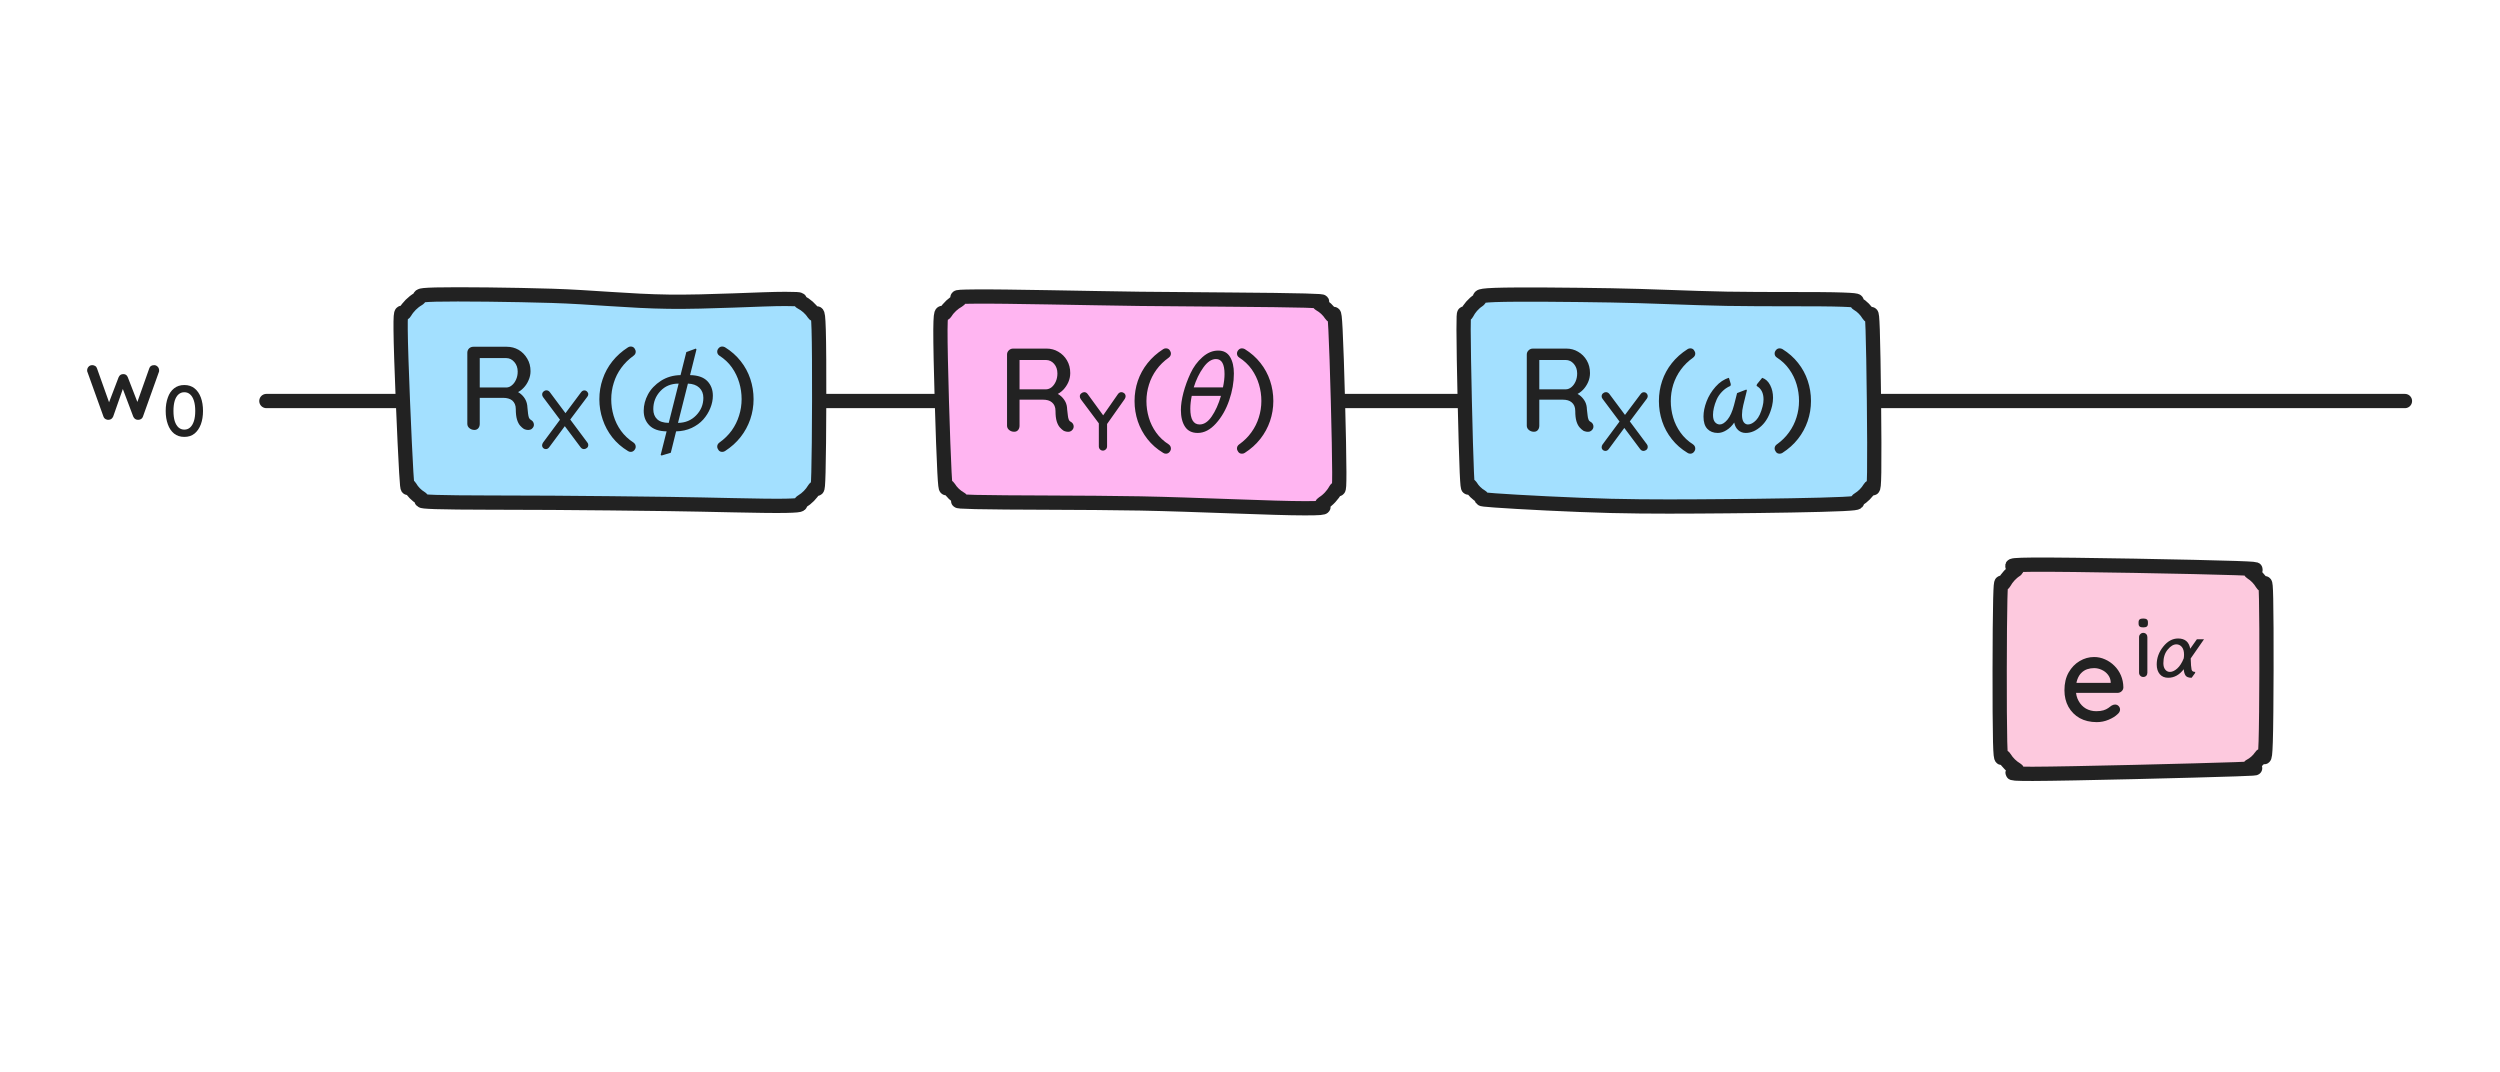
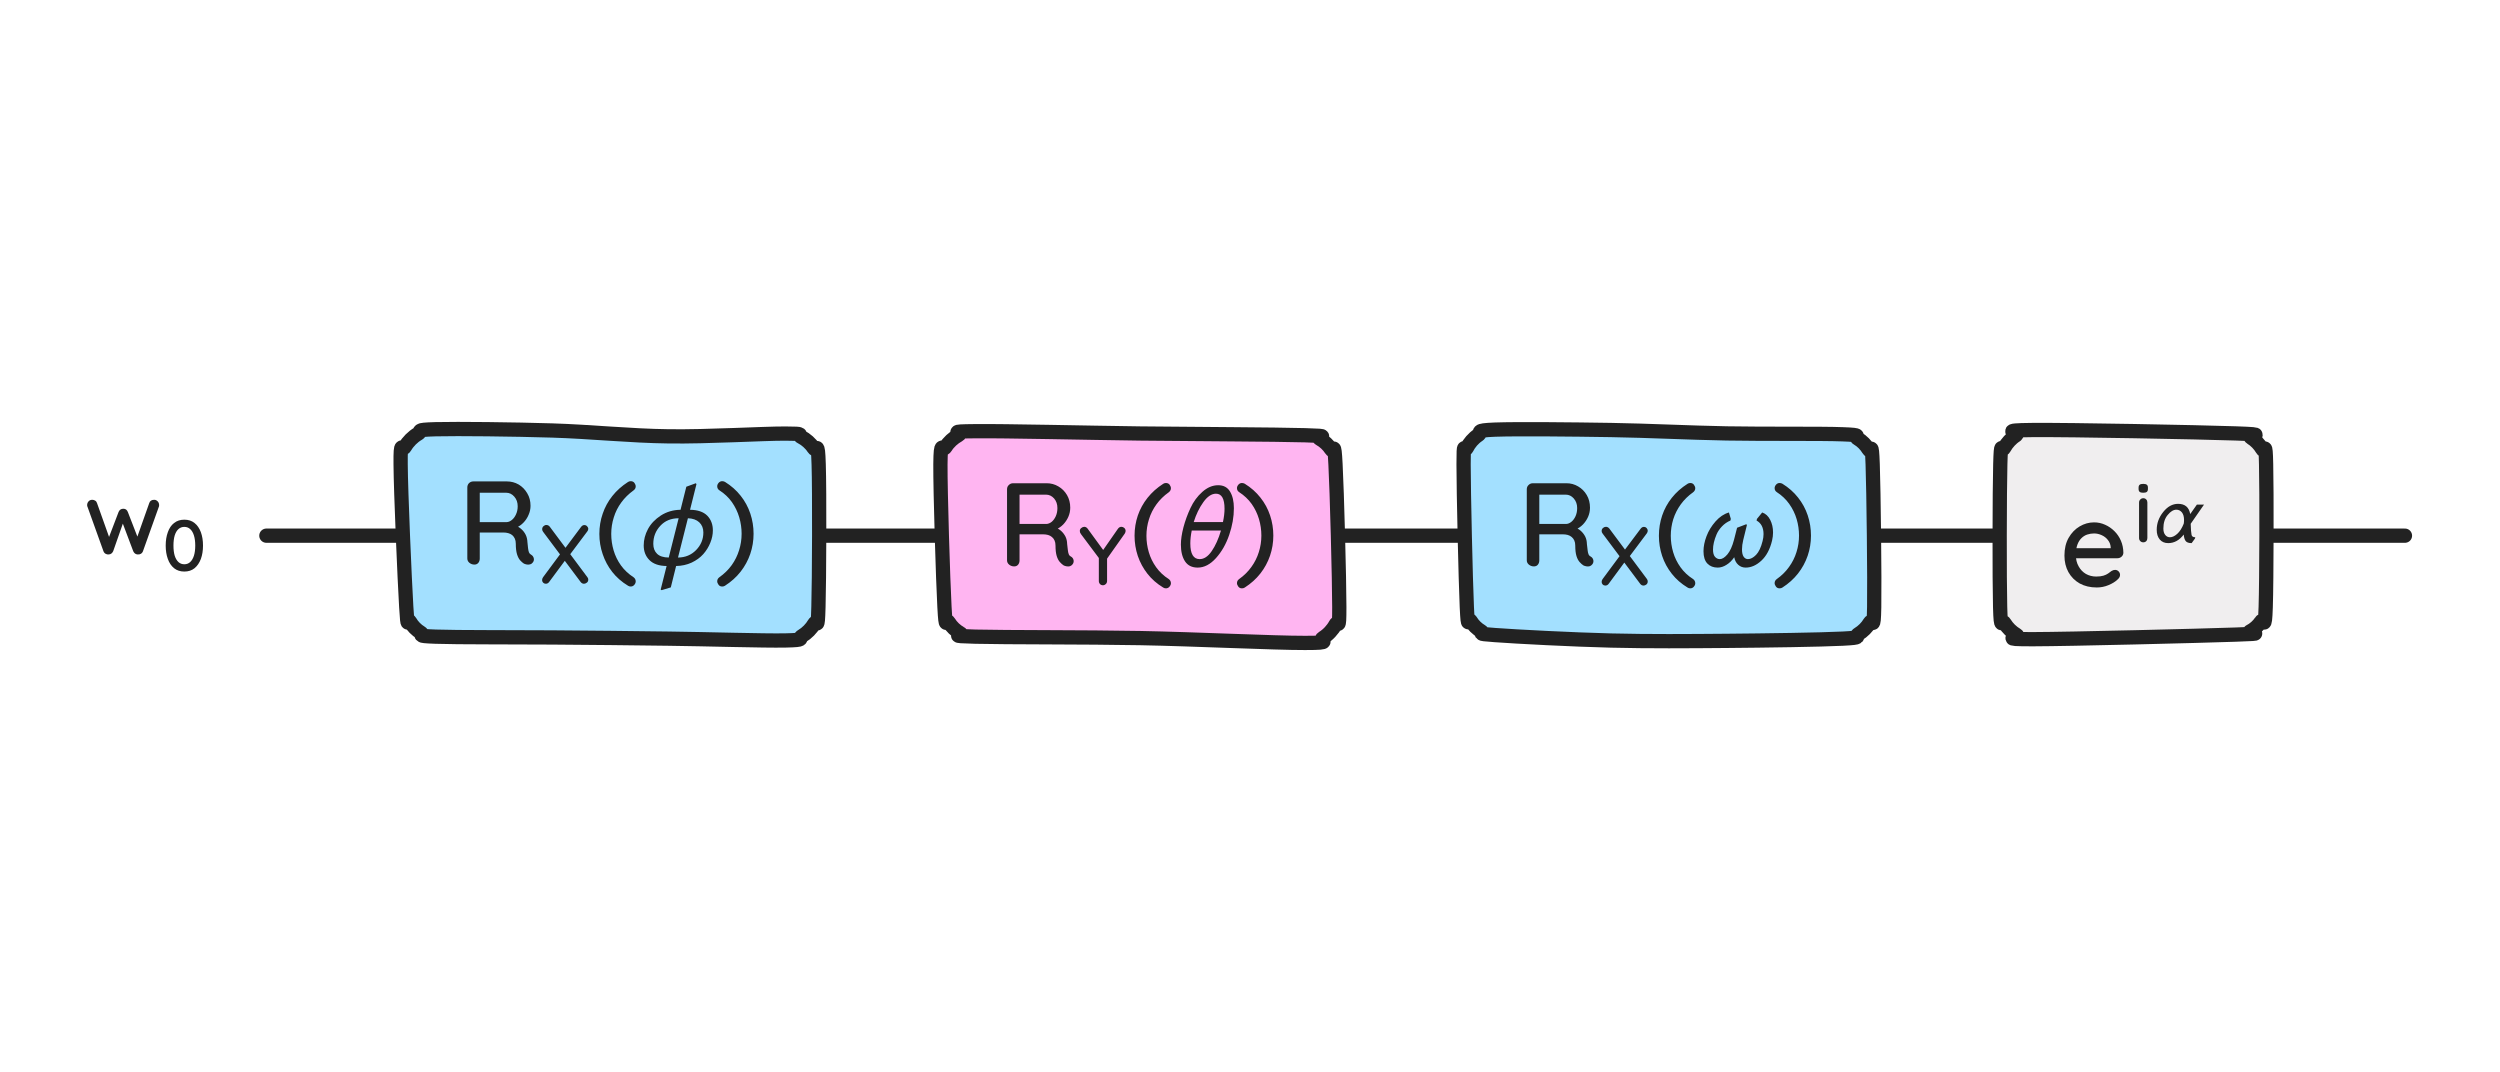
- <svg xmlns="http://www.w3.org/2000/svg" viewBox="-33.63 -50.63 315.63 135.27" width="315.63" height="135.27">
+ <svg xmlns="http://www.w3.org/2000/svg" viewBox="-33.63 -67.63 315.63 135.27" width="315.63" height="135.27">
  <g stroke-linecap="round" stroke-linejoin="round">
    <path d="M0,0C2.25,0 9,0 13.5,0C18,0 22.5,0 27,0C31.5,0 36,0 40.5,0C45,0 49.5,0 54,0C58.5,0 63,0 67.5,0C72,0 76.5,0 81,0C85.5,0 90,0 94.5,0C99,0 103.5,0 108,0C112.5,0 117,0 121.5,0C126,0 130.5,0 135,0C139.5,0 144,0 148.5,0C153,0 157.5,0 162,0C166.5,0 171,0 175.5,0C180,0 184.5,0 189,0C193.5,0 198,0 202.5,0C207,0 211.5,0 216,0C220.5,0 225,0 229.5,0C234,0 238.5,0 243,0C247.5,0 252,0 256.5,0C261,0 267.75,0 270,0" fill="none" stroke="#222222" stroke-width="1.8" />
    <path d="M67.52,-12.47C68.11,-12.17 68.72,-11.64 69.09,-11.06C69.46,-10.48 69.63,-12.34 69.73,-9C69.84,-5.66 69.8,5.65 69.7,9C69.61,12.35 69.51,10.5 69.17,11.11C68.82,11.72 68.24,12.31 67.63,12.67C67.02,13.02 68.32,13.17 65.51,13.23C62.71,13.28 55.7,13.06 50.8,13C45.89,12.93 40.99,12.89 36.08,12.85C31.18,12.81 24.13,12.85 21.37,12.75C18.6,12.65 20.03,12.56 19.49,12.24C18.96,11.93 18.44,11.4 18.14,10.86C17.83,10.32 17.86,12.31 17.66,9C17.46,5.69 16.97,-5.63 16.95,-9C16.92,-12.37 17.15,-10.58 17.51,-11.23C17.88,-11.87 18.5,-12.49 19.14,-12.86C19.78,-13.22 18.54,-13.36 21.37,-13.44C24.19,-13.51 31.18,-13.43 36.08,-13.28C40.99,-13.13 45.89,-12.6 50.8,-12.54C55.7,-12.47 62.73,-12.9 65.51,-12.89C68.3,-12.88 66.92,-12.78 67.52,-12.47Z" fill="#A3E0FF" stroke="#222222" stroke-width="1.8" />
    <path d="M133,-12.23C133.55,-11.93 134.09,-11.43 134.42,-10.9C134.75,-10.36 134.81,-12.32 134.98,-9C135.16,-5.68 135.46,5.63 135.46,9C135.46,12.37 135.32,10.57 134.98,11.22C134.63,11.87 134.03,12.52 133.39,12.91C132.75,13.3 134.98,13.54 131.13,13.54C127.29,13.55 117.26,13.06 110.32,12.93C103.39,12.8 93.3,12.85 89.51,12.75C85.73,12.65 88.16,12.61 87.6,12.31C87.04,12.01 86.5,11.49 86.16,10.93C85.83,10.38 85.79,12.32 85.61,9C85.43,5.68 85.08,-5.64 85.1,-9C85.13,-12.36 85.37,-10.56 85.75,-11.18C86.12,-11.79 86.75,-12.36 87.38,-12.7C88.01,-13.04 85.69,-13.16 89.51,-13.19C93.34,-13.23 103.39,-12.99 110.32,-12.9C117.26,-12.82 127.35,-12.79 131.13,-12.68C134.91,-12.57 132.45,-12.53 133,-12.23Z" fill="#FFB5F1" stroke="#222222" stroke-width="1.8" />
    <path d="M200.9,-12.27C201.45,-11.96 201.96,-11.43 202.28,-10.89C202.6,-10.34 202.68,-12.31 202.8,-9C202.92,-5.69 203.05,5.67 202.99,9C202.93,12.33 202.77,10.41 202.43,10.98C202.1,11.55 201.56,12.09 200.99,12.43C200.42,12.77 201.78,12.86 199.01,13C196.24,13.14 189.26,13.24 184.38,13.28C179.51,13.32 174.63,13.36 169.76,13.24C164.88,13.12 157.86,12.75 155.13,12.55C152.4,12.36 153.88,12.36 153.37,12.06C152.85,11.76 152.36,11.28 152.06,10.77C151.76,10.26 151.71,12.3 151.56,9C151.41,5.7 151.15,-5.66 151.15,-9C151.15,-12.34 151.25,-10.45 151.56,-11.07C151.86,-11.68 152.4,-12.31 153,-12.7C153.59,-13.09 152.34,-13.28 155.13,-13.39C157.93,-13.49 164.88,-13.42 169.76,-13.34C174.63,-13.26 179.51,-13 184.38,-12.91C189.26,-12.82 196.26,-12.91 199.01,-12.8C201.76,-12.7 200.36,-12.59 200.9,-12.27Z" fill="#A3E0FF" stroke="#222222" stroke-width="1.8" />
-     <path d="M250.58,21.63C251.13,21.96 251.66,22.51 251.98,23.07C252.29,23.63 252.4,21.68 252.47,25C252.55,28.32 252.53,39.69 252.42,43C252.31,46.31 252.16,44.33 251.83,44.84C251.49,45.36 250.96,45.83 250.42,46.1C249.89,46.38 253.2,46.33 248.63,46.49C244.06,46.65 227.62,47.06 223.01,47.07C218.4,47.07 221.56,46.87 220.97,46.53C220.38,46.19 219.81,45.64 219.46,45.05C219.12,44.46 218.98,46.34 218.89,43C218.8,39.66 218.82,28.35 218.91,25C219,21.65 219.08,23.53 219.41,22.92C219.74,22.31 220.29,21.71 220.89,21.33C221.49,20.95 218.39,20.7 223.01,20.66C227.63,20.62 244.04,20.93 248.63,21.09C253.23,21.25 250.02,21.3 250.58,21.63Z" fill="#FDC9DE" stroke="#222222" stroke-width="1.8" />
+     <path d="M250.58,-12.37C251.13,-12.04 251.66,-11.49 251.98,-10.93C252.29,-10.37 252.4,-12.32 252.47,-9C252.55,-5.68 252.53,5.69 252.42,9C252.31,12.31 252.16,10.33 251.83,10.84C251.49,11.36 250.96,11.83 250.42,12.1C249.89,12.38 253.2,12.33 248.63,12.49C244.06,12.65 227.62,13.06 223.01,13.07C218.4,13.07 221.56,12.87 220.97,12.53C220.38,12.19 219.81,11.64 219.46,11.05C219.12,10.46 218.98,12.34 218.89,9C218.8,5.66 218.82,-5.65 218.91,-9C219,-12.35 219.08,-10.47 219.41,-11.08C219.74,-11.69 220.29,-12.29 220.89,-12.67C221.49,-13.05 218.39,-13.3 223.01,-13.34C227.63,-13.38 244.04,-13.07 248.63,-12.91C253.23,-12.75 250.02,-12.7 250.58,-12.37Z" fill="#F0EEEF" stroke="#222222" stroke-width="1.8" />
    <path d="M26.27,3.65Q25.91,3.65 25.64,3.43Q25.37,3.21 25.37,2.88L25.37,-6.09Q25.37,-6.42 25.59,-6.64Q25.82,-6.85 26.13,-6.85L30.36,-6.85Q31.17,-6.85 31.85,-6.46Q32.52,-6.06 32.93,-5.36Q33.35,-4.67 33.35,-3.77Q33.35,-3.17 33.1,-2.62Q32.87,-2.07 32.46,-1.65Q32.06,-1.23 31.55,-1.02L31.38,-1.3Q31.85,-1.14 32.19,-0.83Q32.54,-0.52 32.74,-0.11Q32.94,0.3 32.96,0.83Q33,1.29 33.04,1.6Q33.08,1.91 33.15,2.1Q33.23,2.3 33.42,2.4Q33.69,2.55 33.76,2.85Q33.83,3.15 33.63,3.39Q33.5,3.57 33.29,3.62Q33.09,3.68 32.88,3.64Q32.67,3.6 32.52,3.53Q32.28,3.38 32.03,3.1Q31.79,2.82 31.64,2.33Q31.49,1.83 31.49,1.02Q31.49,0.65 31.37,0.38Q31.25,0.11 31.04,-0.07Q30.83,-0.24 30.54,-0.32Q30.26,-0.4 29.91,-0.4L26.73,-0.4L26.94,-0.7L26.94,2.88Q26.94,3.21 26.76,3.43Q26.58,3.65 26.27,3.65ZM26.75,-1.71L30.33,-1.71Q30.68,-1.72 31,-1.99Q31.32,-2.25 31.52,-2.7Q31.73,-3.15 31.73,-3.72Q31.73,-4.44 31.3,-4.93Q30.87,-5.42 30.29,-5.42L26.78,-5.42L26.94,-5.8L26.94,-1.39L26.75,-1.71ZM40.14,-1.34Q40.35,-1.34 40.49,-1.19Q40.64,-1.04 40.64,-0.86Q40.64,-0.69 40.52,-0.54L38.31,2.41L37.72,1.59L39.72,-1.09Q39.9,-1.34 40.14,-1.34ZM35.35,-1.35Q35.61,-1.35 35.78,-1.13L40.52,5.23Q40.64,5.37 40.64,5.54Q40.64,5.8 40.46,5.93Q40.28,6.07 40.1,6.07Q39.85,6.07 39.68,5.85L34.93,-0.5Q34.82,-0.65 34.82,-0.82Q34.82,-1.05 34.99,-1.2Q35.15,-1.35 35.35,-1.35ZM35.28,6.07Q35.08,6.07 34.94,5.93Q34.81,5.79 34.81,5.61Q34.81,5.43 34.93,5.25L37.16,2.24L37.74,3.09L35.71,5.83Q35.54,6.07 35.28,6.07ZM46,6.42Q45.81,6.42 45.66,6.32Q44.47,5.6 43.67,4.58Q42.87,3.56 42.46,2.33Q42.04,1.1 42.04,-0.22Q42.04,-1.56 42.46,-2.77Q42.87,-3.99 43.68,-5.01Q44.49,-6.03 45.66,-6.78Q45.81,-6.88 46,-6.88Q46.3,-6.88 46.47,-6.66Q46.63,-6.43 46.63,-6.22Q46.63,-5.92 46.36,-5.72Q45.43,-5.05 44.8,-4.18Q44.17,-3.32 43.86,-2.3Q43.54,-1.29 43.54,-0.22Q43.54,0.84 43.84,1.86Q44.14,2.88 44.77,3.76Q45.4,4.63 46.36,5.25Q46.63,5.45 46.63,5.78Q46.63,6 46.45,6.21Q46.27,6.42 46,6.42ZM54.3,-6.51L53.49,-3.27Q54.94,-3.25 55.66,-2.53Q56.37,-1.8 56.37,-0.67Q56.37,0.11 56.05,0.89Q55.74,1.67 55.16,2.33Q54.58,2.98 53.69,3.4Q52.8,3.81 51.73,3.83L51.06,6.53L49.9,6.88L49.78,6.81L50.53,3.83Q49.08,3.81 48.36,3.08Q47.64,2.36 47.64,1.23Q47.64,0.17 48.18,-0.84Q48.72,-1.84 49.81,-2.55Q50.91,-3.25 52.29,-3.27L53.02,-6.18L54.22,-6.62L54.3,-6.51ZM53.22,-2.2L51.97,2.76Q53.34,2.75 54.25,1.82Q55.17,0.88 55.17,-0.4Q55.17,-1.2 54.65,-1.69Q54.13,-2.17 53.22,-2.2ZM50.8,2.76L52.05,-2.2Q50.62,-2.2 49.74,-1.25Q48.85,-0.3 48.85,1.03Q48.85,1.83 49.33,2.29Q49.81,2.75 50.8,2.76ZM57.55,6.42Q57.25,6.42 57.09,6.2Q56.92,5.97 56.92,5.76Q56.92,5.45 57.19,5.25Q58.12,4.59 58.75,3.72Q59.37,2.85 59.68,1.84Q60,0.83 60,-0.24Q60,-1.3 59.7,-2.32Q59.4,-3.34 58.78,-4.23Q58.15,-5.12 57.19,-5.73Q56.92,-5.91 56.92,-6.24Q56.92,-6.47 57.1,-6.67Q57.28,-6.88 57.55,-6.88Q57.73,-6.88 57.9,-6.79Q59.08,-6.06 59.88,-5.04Q60.69,-4.02 61.1,-2.79Q61.51,-1.56 61.51,-0.24Q61.51,1.08 61.09,2.31Q60.67,3.53 59.87,4.55Q59.07,5.57 57.9,6.32Q57.75,6.42 57.55,6.42Z" fill="#222222" stroke="none" />
    <path d="M94.41,3.88Q94.05,3.88 93.78,3.66Q93.51,3.44 93.51,3.11L93.51,-5.86Q93.51,-6.19 93.74,-6.4Q93.96,-6.62 94.28,-6.62L98.51,-6.62Q99.32,-6.62 99.99,-6.22Q100.67,-5.83 101.08,-5.13Q101.49,-4.43 101.49,-3.53Q101.49,-2.93 101.25,-2.38Q101.01,-1.84 100.61,-1.42Q100.2,-1 99.69,-0.79L99.53,-1.07Q99.99,-0.91 100.34,-0.6Q100.68,-0.29 100.89,0.12Q101.09,0.53 101.1,1.06Q101.15,1.52 101.19,1.83Q101.22,2.14 101.3,2.33Q101.37,2.53 101.57,2.63Q101.84,2.78 101.91,3.08Q101.97,3.38 101.78,3.62Q101.64,3.8 101.44,3.86Q101.24,3.91 101.03,3.87Q100.82,3.83 100.67,3.76Q100.43,3.61 100.18,3.33Q99.93,3.05 99.78,2.56Q99.63,2.06 99.63,1.25Q99.63,0.88 99.51,0.61Q99.39,0.34 99.18,0.17Q98.97,-0.01 98.69,-0.09Q98.4,-0.17 98.06,-0.17L94.88,-0.17L95.09,-0.47L95.09,3.11Q95.09,3.44 94.91,3.66Q94.73,3.88 94.41,3.88ZM94.89,-1.48L98.48,-1.48Q98.82,-1.49 99.15,-1.75Q99.47,-2.02 99.67,-2.47Q99.87,-2.92 99.87,-3.49Q99.87,-4.21 99.45,-4.7Q99.02,-5.18 98.43,-5.18L94.92,-5.18L95.09,-5.57L95.09,-1.16L94.89,-1.48ZM107.95,-1.12Q108.15,-1.12 108.32,-0.97Q108.48,-0.82 108.48,-0.59Q108.48,-0.5 108.45,-0.43Q108.43,-0.35 108.37,-0.26L105.97,3.14L106.14,2.52L106.14,5.72Q106.14,5.95 105.98,6.11Q105.82,6.26 105.62,6.26Q105.4,6.26 105.25,6.11Q105.1,5.95 105.1,5.72L105.1,2.6L105.17,2.91L102.85,-0.19Q102.77,-0.3 102.73,-0.4Q102.7,-0.5 102.7,-0.6Q102.7,-0.83 102.89,-0.97Q103.07,-1.12 103.26,-1.12Q103.51,-1.12 103.69,-0.88L105.79,2L105.54,1.96L107.51,-0.87Q107.69,-1.12 107.95,-1.12ZM113.57,6.65Q113.38,6.65 113.23,6.55Q112.04,5.83 111.24,4.81Q110.44,3.79 110.02,2.56Q109.61,1.33 109.61,0.01Q109.61,-1.33 110.02,-2.54Q110.44,-3.76 111.25,-4.78Q112.06,-5.8 113.23,-6.55Q113.38,-6.65 113.57,-6.65Q113.87,-6.65 114.04,-6.43Q114.2,-6.2 114.2,-5.99Q114.2,-5.69 113.93,-5.48Q113,-4.82 112.37,-3.95Q111.74,-3.08 111.43,-2.07Q111.11,-1.06 111.11,0.01Q111.11,1.07 111.41,2.09Q111.71,3.11 112.34,3.99Q112.97,4.87 113.93,5.48Q114.2,5.68 114.2,6.01Q114.2,6.23 114.02,6.44Q113.84,6.65 113.57,6.65ZM122.15,-3.47Q122.15,-1.82 121.56,-0.1Q120.97,1.63 119.89,2.83Q118.81,4.03 117.58,4.03Q116.5,4.03 115.98,3.24Q115.46,2.45 115.46,1.12Q115.46,0.19 115.78,-1.05Q116.11,-2.29 116.67,-3.49Q117.23,-4.7 118.17,-5.53Q119.11,-6.37 120.17,-6.37Q121.19,-6.37 121.67,-5.56Q122.15,-4.76 122.15,-3.47ZM117.08,-1.72L120.77,-1.72Q120.97,-2.65 120.97,-3.4Q120.97,-5.3 119.89,-5.3Q119.06,-5.3 118.3,-4.24Q117.53,-3.17 117.08,-1.72ZM120.52,-0.65L116.83,-0.65Q116.65,0.23 116.65,0.98Q116.65,2.96 117.83,2.96Q118.66,2.96 119.35,1.95Q120.05,0.94 120.52,-0.65ZM123.17,6.65Q122.87,6.65 122.71,6.43Q122.54,6.2 122.54,5.99Q122.54,5.68 122.81,5.48Q123.74,4.82 124.36,3.95Q124.99,3.08 125.3,2.07Q125.62,1.06 125.62,-0.01Q125.62,-1.07 125.32,-2.09Q125.02,-3.11 124.4,-4Q123.77,-4.88 122.81,-5.5Q122.54,-5.68 122.54,-6.01Q122.54,-6.23 122.72,-6.44Q122.9,-6.65 123.17,-6.65Q123.35,-6.65 123.52,-6.56Q124.7,-5.83 125.5,-4.81Q126.31,-3.79 126.72,-2.56Q127.13,-1.33 127.13,-0.01Q127.13,1.31 126.71,2.54Q126.29,3.76 125.49,4.78Q124.69,5.8 123.52,6.55Q123.37,6.65 123.17,6.65Z" fill="#222222" stroke="none" />
    <path d="M160.03,3.88Q159.67,3.88 159.4,3.66Q159.13,3.44 159.13,3.11L159.13,-5.86Q159.13,-6.19 159.36,-6.4Q159.58,-6.62 159.9,-6.62L164.13,-6.62Q164.94,-6.62 165.61,-6.22Q166.29,-5.83 166.7,-5.13Q167.11,-4.43 167.11,-3.53Q167.11,-2.93 166.87,-2.38Q166.63,-1.84 166.23,-1.42Q165.82,-1 165.31,-0.79L165.15,-1.07Q165.61,-0.91 165.96,-0.6Q166.3,-0.29 166.51,0.12Q166.71,0.53 166.72,1.06Q166.77,1.52 166.81,1.83Q166.84,2.14 166.92,2.33Q166.99,2.53 167.19,2.63Q167.46,2.78 167.53,3.08Q167.59,3.38 167.4,3.62Q167.26,3.8 167.06,3.86Q166.86,3.91 166.65,3.87Q166.44,3.83 166.29,3.76Q166.05,3.61 165.8,3.33Q165.55,3.05 165.4,2.56Q165.25,2.06 165.25,1.25Q165.25,0.88 165.13,0.61Q165.01,0.34 164.8,0.17Q164.59,-0.01 164.31,-0.09Q164.02,-0.17 163.68,-0.17L160.5,-0.17L160.71,-0.47L160.71,3.11Q160.71,3.44 160.53,3.66Q160.35,3.88 160.03,3.88ZM160.51,-1.48L164.1,-1.48Q164.44,-1.49 164.76,-1.75Q165.09,-2.02 165.29,-2.47Q165.49,-2.92 165.49,-3.49Q165.49,-4.21 165.06,-4.7Q164.64,-5.18 164.05,-5.18L160.54,-5.18L160.71,-5.57L160.71,-1.16L160.51,-1.48ZM173.91,-1.11Q174.12,-1.11 174.26,-0.96Q174.4,-0.81 174.4,-0.63Q174.4,-0.46 174.29,-0.3L172.08,2.65L171.48,1.82L173.49,-0.86Q173.67,-1.11 173.91,-1.11ZM169.12,-1.12Q169.37,-1.12 169.55,-0.9L174.29,5.46Q174.4,5.6 174.4,5.78Q174.4,6.03 174.22,6.17Q174.04,6.3 173.87,6.3Q173.62,6.3 173.45,6.08L168.7,-0.27Q168.58,-0.42 168.58,-0.59Q168.58,-0.82 168.75,-0.97Q168.92,-1.12 169.12,-1.12ZM169.05,6.3Q168.85,6.3 168.71,6.16Q168.58,6.02 168.58,5.84Q168.58,5.66 168.7,5.48L170.93,2.47L171.5,3.32L169.48,6.06Q169.31,6.3 169.05,6.3ZM179.77,6.65Q179.58,6.65 179.43,6.55Q178.24,5.83 177.44,4.81Q176.63,3.79 176.22,2.56Q175.81,1.33 175.81,0.01Q175.81,-1.33 176.22,-2.54Q176.63,-3.76 177.44,-4.78Q178.25,-5.8 179.43,-6.55Q179.58,-6.65 179.77,-6.65Q180.07,-6.65 180.23,-6.43Q180.4,-6.2 180.4,-5.99Q180.4,-5.69 180.13,-5.48Q179.2,-4.82 178.57,-3.95Q177.94,-3.08 177.62,-2.07Q177.31,-1.06 177.31,0.01Q177.31,1.07 177.61,2.09Q177.91,3.11 178.54,3.99Q179.17,4.87 180.13,5.48Q180.4,5.68 180.4,6.01Q180.4,6.23 180.22,6.44Q180.04,6.65 179.77,6.65ZM188.19,-2.12L188.85,-2.93Q189.5,-2.71 189.86,-2Q190.22,-1.3 190.22,-0.4Q190.22,0.08 190.1,0.61Q189.7,2.27 188.75,3.15Q187.8,4.03 186.77,4.03Q186.22,4.03 185.83,3.68Q185.44,3.34 185.32,2.72Q184.9,3.34 184.34,3.68Q183.79,4.03 183.24,4.03Q182.42,4.03 181.93,3.52Q181.44,3.01 181.44,1.96Q181.44,1.07 181.82,0.07Q182.2,-0.94 182.96,-1.8Q183.72,-2.66 184.65,-2.93L184.89,-2.12L184.84,-1.91Q184.24,-1.66 183.78,-1.18Q183.32,-0.7 183.09,-0.16Q182.86,0.38 182.75,0.86Q182.64,1.34 182.64,1.75Q182.64,2.38 182.89,2.67Q183.15,2.96 183.5,2.96Q183.95,2.96 184.46,2.36Q184.97,1.75 185.29,0.53L185.68,-1L186.85,-1.45L186.92,-1.34L186.46,0.53Q186.3,1.19 186.3,1.73Q186.3,2.35 186.51,2.66Q186.73,2.96 187.05,2.96Q187.55,2.96 188.08,2.42Q188.6,1.88 188.9,0.68Q189.02,0.23 189.02,-0.2Q189.02,-1.42 188.14,-1.91L188.19,-2.12ZM191.05,6.65Q190.75,6.65 190.59,6.43Q190.42,6.2 190.42,5.99Q190.42,5.68 190.69,5.48Q191.62,4.82 192.24,3.95Q192.87,3.08 193.18,2.07Q193.5,1.06 193.5,-0.01Q193.5,-1.07 193.2,-2.09Q192.9,-3.11 192.27,-4Q191.65,-4.88 190.69,-5.5Q190.42,-5.68 190.42,-6.01Q190.42,-6.23 190.6,-6.44Q190.78,-6.65 191.05,-6.65Q191.23,-6.65 191.4,-6.56Q192.58,-5.83 193.38,-4.81Q194.19,-3.79 194.6,-2.56Q195.01,-1.33 195.01,-0.01Q195.01,1.31 194.59,2.54Q194.17,3.76 193.37,4.78Q192.57,5.8 191.4,6.55Q191.25,6.65 191.05,6.65Z" fill="#222222" stroke="none" />
-     <path d="M231.09,40.54Q229.85,40.54 228.93,40.03Q228.02,39.51 227.51,38.6Q227.01,37.69 227.01,36.52Q227.01,35.2 227.54,34.27Q228.08,33.33 228.93,32.83Q229.79,32.32 230.75,32.32Q231.48,32.32 232.14,32.62Q232.8,32.91 233.32,33.43Q233.84,33.94 234.14,34.64Q234.44,35.34 234.45,36.16Q234.44,36.46 234.21,36.66Q233.99,36.85 233.69,36.85L227.85,36.85L227.49,35.58L233.13,35.58L232.85,35.85L232.85,35.47Q232.82,34.95 232.5,34.55Q232.19,34.15 231.72,33.94Q231.25,33.72 230.75,33.72Q230.3,33.72 229.88,33.86Q229.47,34 229.15,34.32Q228.83,34.63 228.64,35.15Q228.45,35.67 228.45,36.43Q228.45,37.26 228.8,37.87Q229.14,38.49 229.72,38.83Q230.31,39.16 231.02,39.16Q231.57,39.16 231.93,39.05Q232.29,38.94 232.53,38.77Q232.77,38.61 232.95,38.46Q233.18,38.32 233.4,38.32Q233.67,38.32 233.85,38.51Q234.03,38.7 234.03,38.95Q234.03,39.28 233.7,39.55Q233.3,39.94 232.58,40.24Q231.87,40.54 231.09,40.54ZM237.48,34.3Q237.48,34.53 237.34,34.69Q237.19,34.84 236.96,34.84Q236.74,34.84 236.59,34.69Q236.43,34.53 236.43,34.3L236.43,29.81Q236.43,29.58 236.59,29.43Q236.74,29.27 236.96,29.27Q237.19,29.27 237.34,29.43Q237.48,29.58 237.48,29.81L237.48,34.3ZM236.95,28.58Q236.64,28.58 236.51,28.47Q236.37,28.36 236.37,28.1L236.37,27.93Q236.37,27.67 236.52,27.56Q236.66,27.46 236.96,27.46Q237.27,27.46 237.41,27.57Q237.55,27.68 237.55,27.93L237.55,28.1Q237.55,28.37 237.4,28.48Q237.26,28.58 236.95,28.58ZM244.63,30.08L242.95,32.5Q242.98,33.56 243.06,33.9Q243.12,34.2 243.53,34.2L243.49,34.36L243.07,34.94Q242.51,34.94 242.31,34.67Q242.11,34.39 242.07,33.86Q241.25,34.94 240.11,34.94Q239.44,34.94 239.05,34.49Q238.66,34.03 238.66,33.26Q238.66,32.03 239.48,31.01Q240.3,29.98 241.36,29.98Q242.66,29.98 242.89,31.27L243.73,30.08L244.63,30.08ZM242.11,32.02Q242.11,31.4 241.84,31.06Q241.56,30.72 241.14,30.72Q240.59,30.72 240.05,31.38Q239.5,32.03 239.5,33.1Q239.5,33.61 239.73,33.9Q239.96,34.2 240.33,34.2Q240.77,34.2 241.25,33.77Q241.73,33.34 242.07,32.49Q242.11,32.27 242.11,32.02Z" fill="#222222" stroke="none" />
+     <path d="M231.09,6.54Q229.85,6.54 228.93,6.03Q228.02,5.51 227.51,4.6Q227.01,3.69 227.01,2.52Q227.01,1.2 227.54,0.27Q228.08,-0.67 228.93,-1.17Q229.79,-1.68 230.75,-1.68Q231.48,-1.68 232.14,-1.38Q232.8,-1.09 233.32,-0.57Q233.84,-0.06 234.14,0.64Q234.44,1.34 234.45,2.16Q234.44,2.46 234.21,2.66Q233.99,2.85 233.69,2.85L227.85,2.85L227.49,1.58L233.13,1.58L232.85,1.85L232.85,1.47Q232.82,0.95 232.5,0.55Q232.19,0.15 231.72,-0.06Q231.25,-0.28 230.75,-0.28Q230.3,-0.28 229.88,-0.14Q229.47,0 229.15,0.32Q228.83,0.63 228.64,1.15Q228.45,1.67 228.45,2.43Q228.45,3.26 228.8,3.87Q229.14,4.49 229.72,4.83Q230.31,5.16 231.02,5.16Q231.57,5.16 231.93,5.05Q232.29,4.94 232.53,4.77Q232.77,4.61 232.95,4.46Q233.18,4.32 233.4,4.32Q233.67,4.32 233.85,4.51Q234.03,4.7 234.03,4.95Q234.03,5.28 233.7,5.55Q233.3,5.94 232.58,6.24Q231.87,6.54 231.09,6.54ZM237.48,0.3Q237.48,0.53 237.34,0.69Q237.19,0.84 236.96,0.84Q236.74,0.84 236.59,0.69Q236.43,0.53 236.43,0.3L236.43,-4.19Q236.43,-4.42 236.59,-4.57Q236.74,-4.73 236.96,-4.73Q237.19,-4.73 237.34,-4.57Q237.48,-4.42 237.48,-4.19L237.48,0.3ZM236.95,-5.42Q236.64,-5.42 236.51,-5.53Q236.37,-5.64 236.37,-5.9L236.37,-6.07Q236.37,-6.33 236.52,-6.44Q236.66,-6.54 236.96,-6.54Q237.27,-6.54 237.41,-6.43Q237.55,-6.32 237.55,-6.07L237.55,-5.9Q237.55,-5.63 237.4,-5.52Q237.26,-5.42 236.95,-5.42ZM244.63,-3.92L242.95,-1.5Q242.98,-0.44 243.06,-0.1Q243.12,0.2 243.53,0.2L243.49,0.36L243.07,0.94Q242.51,0.94 242.31,0.67Q242.11,0.39 242.07,-0.14Q241.25,0.94 240.11,0.94Q239.44,0.94 239.05,0.49Q238.66,0.03 238.66,-0.74Q238.66,-1.97 239.48,-2.99Q240.3,-4.02 241.36,-4.02Q242.66,-4.02 242.89,-2.73L243.73,-3.92L244.63,-3.92ZM242.11,-1.98Q242.11,-2.6 241.84,-2.94Q241.56,-3.28 241.14,-3.28Q240.59,-3.28 240.05,-2.62Q239.5,-1.97 239.5,-0.9Q239.5,-0.39 239.73,-0.1Q239.96,0.2 240.33,0.2Q240.77,0.2 241.25,-0.23Q241.73,-0.66 242.07,-1.51Q242.11,-1.73 242.11,-1.98Z" fill="#222222" stroke="none" />
    <path d="M-14.16,-4.53Q-13.92,-4.53 -13.73,-4.34Q-13.54,-4.15 -13.54,-3.85Q-13.54,-3.79 -13.55,-3.72Q-13.56,-3.66 -13.59,-3.61L-15.58,1.96Q-15.66,2.18 -15.85,2.29Q-16.05,2.4 -16.26,2.37Q-16.63,2.35 -16.81,1.96L-18.28,-1.94L-17.98,-1.92L-19.34,1.96Q-19.52,2.35 -19.9,2.37Q-20.09,2.4 -20.29,2.29Q-20.49,2.18 -20.57,1.96L-22.57,-3.61Q-22.63,-3.72 -22.63,-3.85Q-22.63,-4.13 -22.45,-4.33Q-22.27,-4.53 -21.98,-4.53Q-21.77,-4.53 -21.61,-4.42Q-21.44,-4.32 -21.38,-4.11L-19.71,0.58L-20.01,0.55L-18.66,-2.99Q-18.49,-3.4 -18.06,-3.4Q-17.83,-3.4 -17.7,-3.29Q-17.57,-3.19 -17.49,-2.99L-16.11,0.57L-16.46,0.61L-14.79,-4.11Q-14.66,-4.53 -14.16,-4.53ZM-10.36,4.53Q-11.12,4.53 -11.65,4.11Q-12.18,3.68 -12.44,2.94Q-12.71,2.2 -12.71,1.25Q-12.71,0.3 -12.44,-0.44Q-12.18,-1.19 -11.65,-1.6Q-11.12,-2.02 -10.36,-2.02Q-9.59,-2.02 -9.07,-1.6Q-8.55,-1.19 -8.27,-0.44Q-8,0.3 -8,1.25Q-8,2.2 -8.27,2.94Q-8.55,3.68 -9.07,4.11Q-9.59,4.53 -10.36,4.53ZM-10.36,3.61Q-9.93,3.61 -9.63,3.34Q-9.32,3.06 -9.15,2.54Q-8.98,2.01 -8.98,1.25Q-8.98,0.49 -9.15,-0.04Q-9.32,-0.57 -9.63,-0.84Q-9.93,-1.11 -10.36,-1.11Q-10.78,-1.11 -11.09,-0.84Q-11.4,-0.57 -11.57,-0.04Q-11.73,0.49 -11.73,1.25Q-11.73,2.01 -11.57,2.54Q-11.4,3.06 -11.09,3.34Q-10.78,3.61 -10.36,3.61Z" fill="#222222" stroke="none" />
  </g>
</svg>
